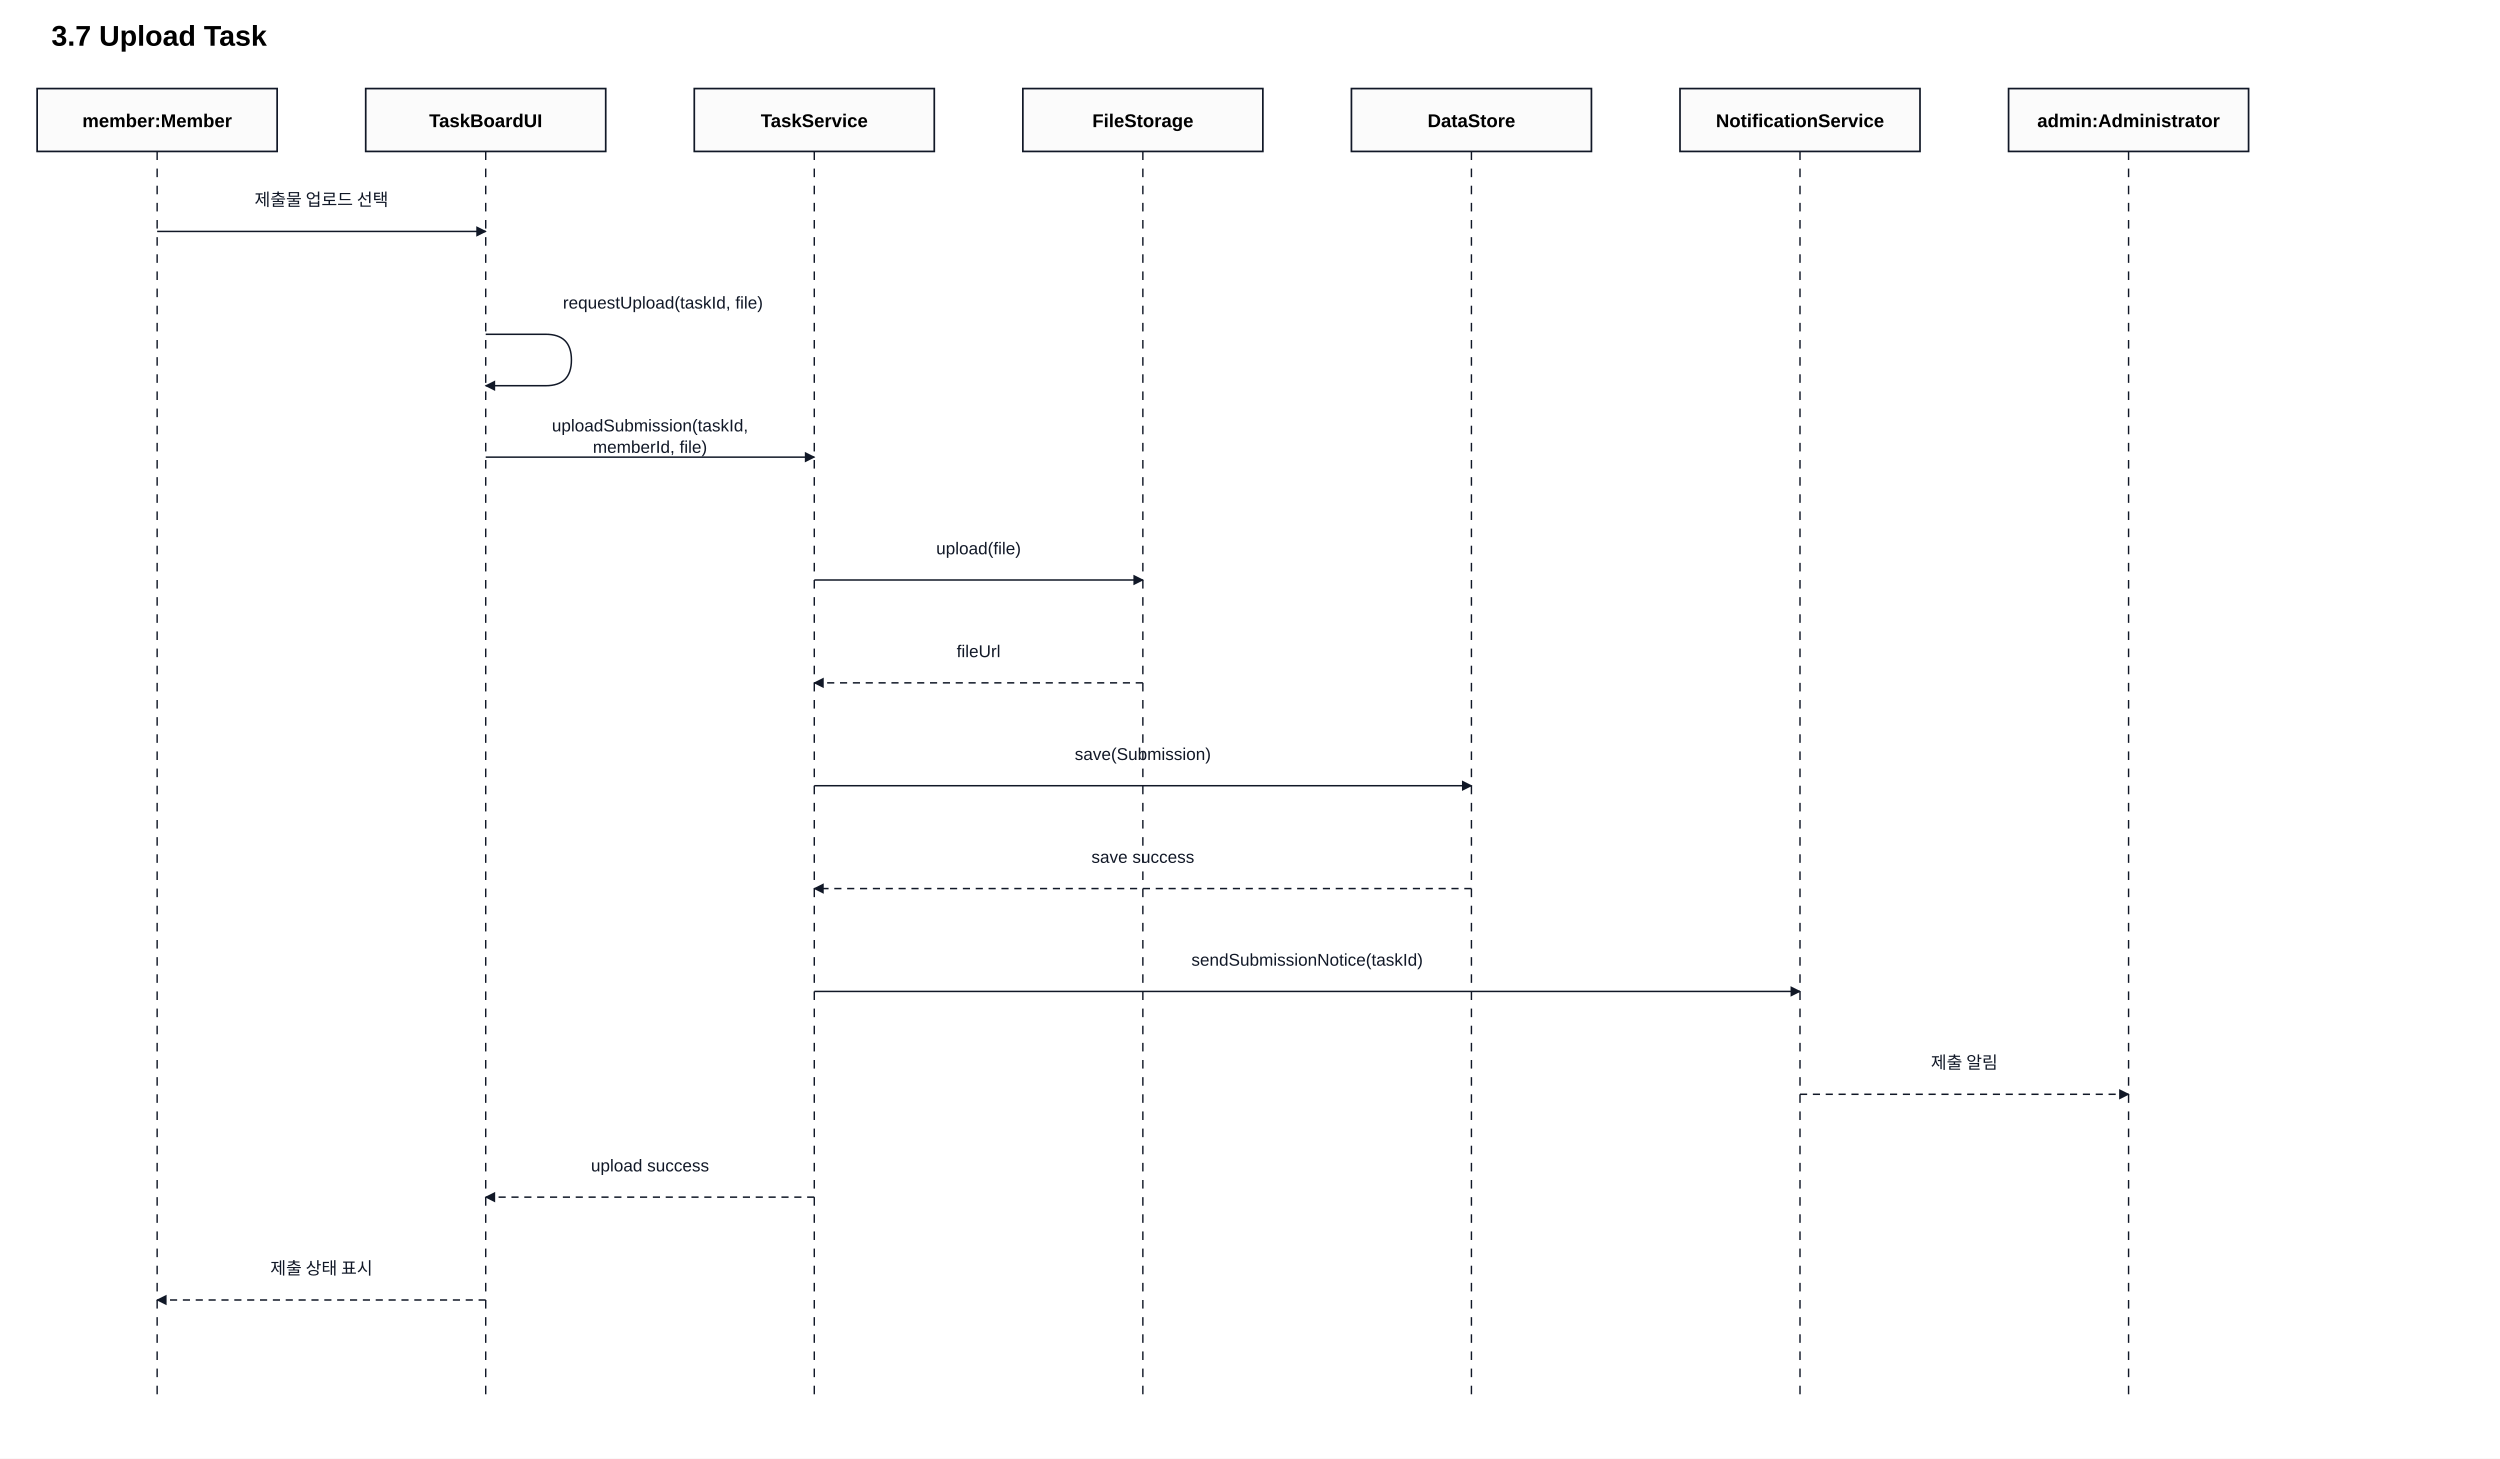
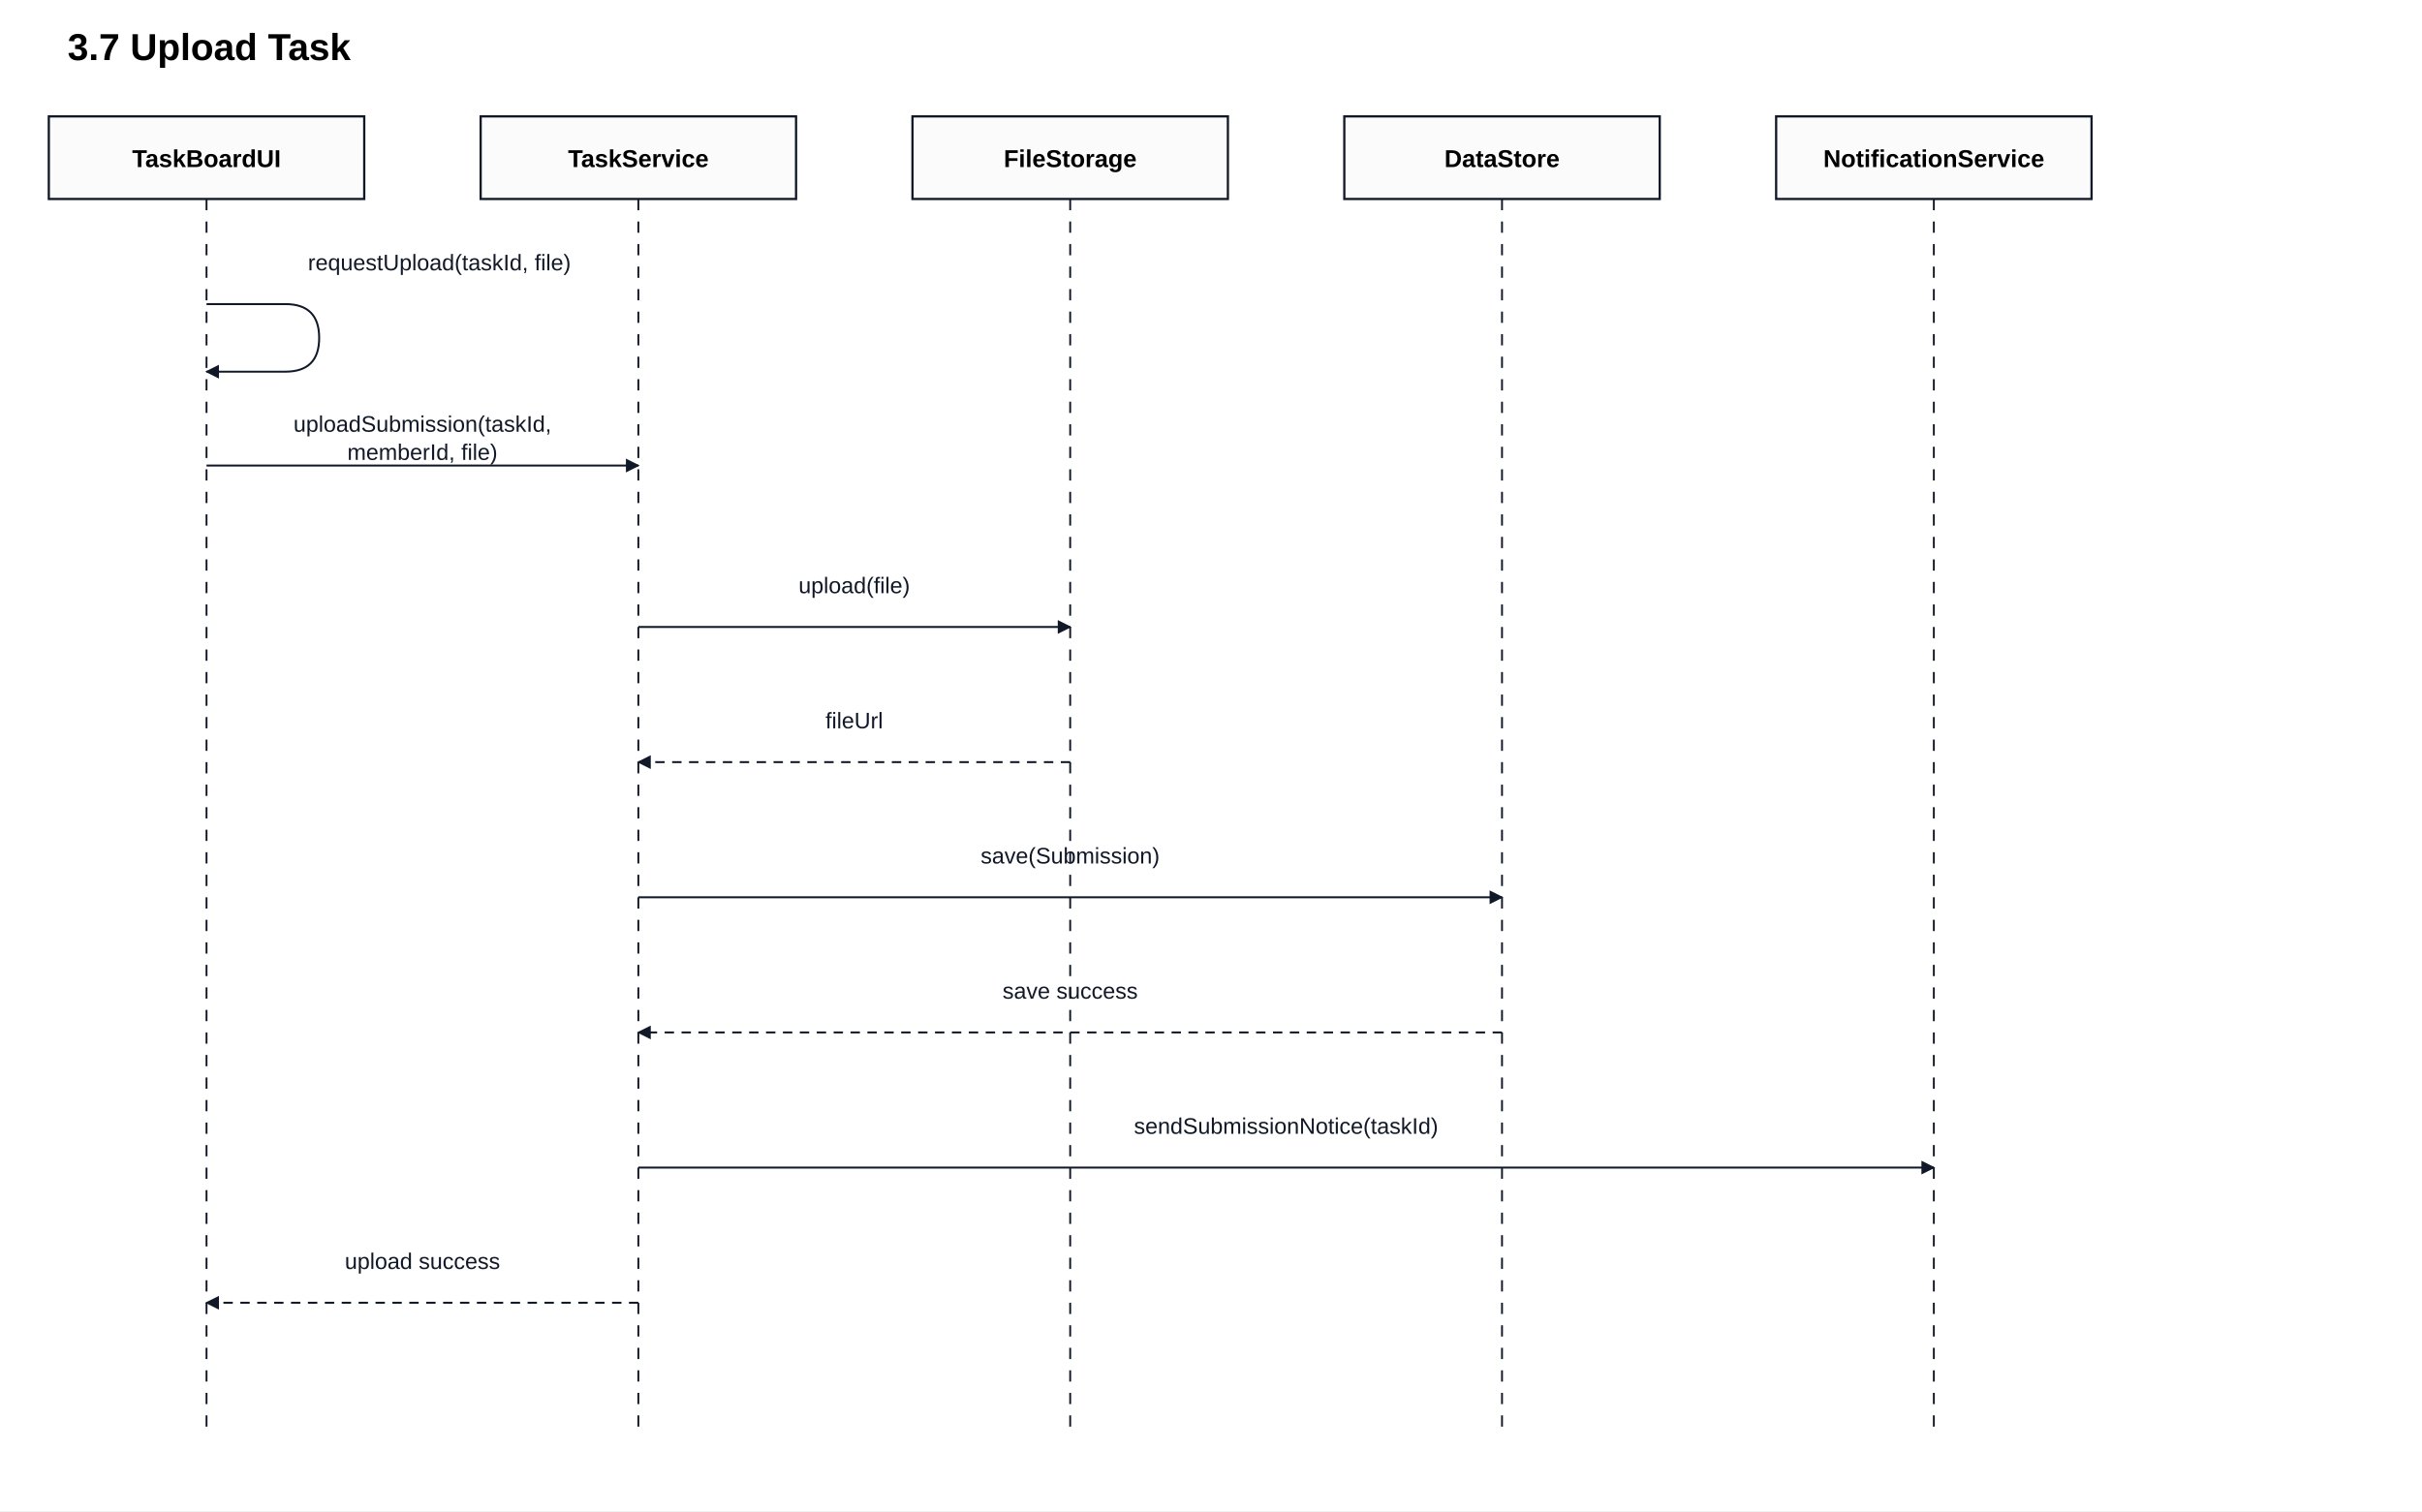
- <svg xmlns="http://www.w3.org/2000/svg" width="1750" height="1021" viewBox="0 0 1750 1021">
+ <svg xmlns="http://www.w3.org/2000/svg" width="1290" height="805" viewBox="0 0 1290 805">
  <defs>
    <marker id="arrow" viewBox="0 0 10 10" refX="9" refY="5" markerWidth="7" markerHeight="7" orient="auto">
      <path d="M0 0 L10 5 L0 10 z" fill="#111827" />
    </marker>
    <marker id="hollowArrow" viewBox="0 0 10 10" refX="9" refY="5" markerWidth="7" markerHeight="7" orient="auto">
      <path d="M0 0 L10 5 L0 10 z" fill="#fbfbfb" stroke="#111827" />
    </marker>
    <marker id="diamond" viewBox="0 0 16 10" refX="1" refY="5" markerWidth="11" markerHeight="9" orient="auto">
      <path d="M1 5 L8 1 L15 5 L8 9 z" fill="#111827" stroke="#111827" />
    </marker>
  </defs>
  <rect width="100%" height="100%" fill="#ffffff" />
  <text x="36" y="32" font-family="Arial, sans-serif" font-size="20" font-weight="700">3.7 Upload Task</text>
  <rect x="26" y="62" width="168" height="44" fill="#fbfbfb" stroke="#111827" stroke-width="1.2" />
-   <text x="110" y="89" text-anchor="middle" font-family="Arial, sans-serif" font-size="13" font-weight="700">member:Member</text>
-   <line x1="110" y1="106" x2="110" y2="981" stroke="#111827" stroke-width="1" stroke-dasharray="6 6" />
+   <text x="110" y="89" text-anchor="middle" font-family="Arial, sans-serif" font-size="13" font-weight="700">TaskBoardUI</text>
+   <line x1="110" y1="106" x2="110" y2="765" stroke="#111827" stroke-width="1" stroke-dasharray="6 6" />
  <rect x="256" y="62" width="168" height="44" fill="#fbfbfb" stroke="#111827" stroke-width="1.2" />
-   <text x="340" y="89" text-anchor="middle" font-family="Arial, sans-serif" font-size="13" font-weight="700">TaskBoardUI</text>
-   <line x1="340" y1="106" x2="340" y2="981" stroke="#111827" stroke-width="1" stroke-dasharray="6 6" />
+   <text x="340" y="89" text-anchor="middle" font-family="Arial, sans-serif" font-size="13" font-weight="700">TaskService</text>
+   <line x1="340" y1="106" x2="340" y2="765" stroke="#111827" stroke-width="1" stroke-dasharray="6 6" />
  <rect x="486" y="62" width="168" height="44" fill="#fbfbfb" stroke="#111827" stroke-width="1.2" />
-   <text x="570" y="89" text-anchor="middle" font-family="Arial, sans-serif" font-size="13" font-weight="700">TaskService</text>
-   <line x1="570" y1="106" x2="570" y2="981" stroke="#111827" stroke-width="1" stroke-dasharray="6 6" />
+   <text x="570" y="89" text-anchor="middle" font-family="Arial, sans-serif" font-size="13" font-weight="700">FileStorage</text>
+   <line x1="570" y1="106" x2="570" y2="765" stroke="#111827" stroke-width="1" stroke-dasharray="6 6" />
  <rect x="716" y="62" width="168" height="44" fill="#fbfbfb" stroke="#111827" stroke-width="1.2" />
-   <text x="800" y="89" text-anchor="middle" font-family="Arial, sans-serif" font-size="13" font-weight="700">FileStorage</text>
-   <line x1="800" y1="106" x2="800" y2="981" stroke="#111827" stroke-width="1" stroke-dasharray="6 6" />
+   <text x="800" y="89" text-anchor="middle" font-family="Arial, sans-serif" font-size="13" font-weight="700">DataStore</text>
+   <line x1="800" y1="106" x2="800" y2="765" stroke="#111827" stroke-width="1" stroke-dasharray="6 6" />
  <rect x="946" y="62" width="168" height="44" fill="#fbfbfb" stroke="#111827" stroke-width="1.2" />
-   <text x="1030" y="89" text-anchor="middle" font-family="Arial, sans-serif" font-size="13" font-weight="700">DataStore</text>
-   <line x1="1030" y1="106" x2="1030" y2="981" stroke="#111827" stroke-width="1" stroke-dasharray="6 6" />
-   <rect x="1176" y="62" width="168" height="44" fill="#fbfbfb" stroke="#111827" stroke-width="1.2" />
-   <text x="1260" y="89" text-anchor="middle" font-family="Arial, sans-serif" font-size="13" font-weight="700">NotificationService</text>
-   <line x1="1260" y1="106" x2="1260" y2="981" stroke="#111827" stroke-width="1" stroke-dasharray="6 6" />
-   <rect x="1406" y="62" width="168" height="44" fill="#fbfbfb" stroke="#111827" stroke-width="1.2" />
-   <text x="1490" y="89" text-anchor="middle" font-family="Arial, sans-serif" font-size="13" font-weight="700">admin:Administrator</text>
-   <line x1="1490" y1="106" x2="1490" y2="981" stroke="#111827" stroke-width="1" stroke-dasharray="6 6" />
-   <line x1="110" y1="162" x2="340" y2="162" stroke="#111827" stroke-width="1.05" marker-end="url(#arrow)" />
-   <text x="225" y="144" text-anchor="middle" font-family="Arial, sans-serif" font-size="12" font-weight="400" fill="#111827">제출물 업로드 선택</text>
-   <path d="M340 234 h42 q18 0 18 18 q0 18 -18 18 h-42" fill="none" stroke="#111827" stroke-width="1.05" marker-end="url(#arrow)" />
-   <text x="394" y="216" text-anchor="start" font-family="Arial, sans-serif" font-size="12" font-weight="400" fill="#111827">requestUpload(taskId, file)</text>
-   <line x1="340" y1="320" x2="570" y2="320" stroke="#111827" stroke-width="1.05" marker-end="url(#arrow)" />
-   <text x="455" y="302" text-anchor="middle" font-family="Arial, sans-serif" font-size="12" font-weight="400" fill="#111827">uploadSubmission(taskId,</text>
-   <text x="455" y="317" text-anchor="middle" font-family="Arial, sans-serif" font-size="12" font-weight="400" fill="#111827">memberId, file)</text>
-   <line x1="570" y1="406" x2="800" y2="406" stroke="#111827" stroke-width="1.05" marker-end="url(#arrow)" />
-   <text x="685" y="388" text-anchor="middle" font-family="Arial, sans-serif" font-size="12" font-weight="400" fill="#111827">upload(file)</text>
-   <line x1="800" y1="478" x2="570" y2="478" stroke="#111827" stroke-width="1.05" marker-end="url(#arrow)" stroke-dasharray="5 4" />
-   <text x="685" y="460" text-anchor="middle" font-family="Arial, sans-serif" font-size="12" font-weight="400" fill="#111827">fileUrl</text>
-   <line x1="570" y1="550" x2="1030" y2="550" stroke="#111827" stroke-width="1.05" marker-end="url(#arrow)" />
-   <text x="800" y="532" text-anchor="middle" font-family="Arial, sans-serif" font-size="12" font-weight="400" fill="#111827">save(Submission)</text>
-   <line x1="1030" y1="622" x2="570" y2="622" stroke="#111827" stroke-width="1.05" marker-end="url(#arrow)" stroke-dasharray="5 4" />
-   <text x="800" y="604" text-anchor="middle" font-family="Arial, sans-serif" font-size="12" font-weight="400" fill="#111827">save success</text>
-   <line x1="570" y1="694" x2="1260" y2="694" stroke="#111827" stroke-width="1.05" marker-end="url(#arrow)" />
-   <text x="915" y="676" text-anchor="middle" font-family="Arial, sans-serif" font-size="12" font-weight="400" fill="#111827">sendSubmissionNotice(taskId)</text>
-   <line x1="1260" y1="766" x2="1490" y2="766" stroke="#111827" stroke-width="1.05" marker-end="url(#arrow)" stroke-dasharray="5 4" />
-   <text x="1375" y="748" text-anchor="middle" font-family="Arial, sans-serif" font-size="12" font-weight="400" fill="#111827">제출 알림</text>
-   <line x1="570" y1="838" x2="340" y2="838" stroke="#111827" stroke-width="1.05" marker-end="url(#arrow)" stroke-dasharray="5 4" />
-   <text x="455" y="820" text-anchor="middle" font-family="Arial, sans-serif" font-size="12" font-weight="400" fill="#111827">upload success</text>
-   <line x1="340" y1="910" x2="110" y2="910" stroke="#111827" stroke-width="1.05" marker-end="url(#arrow)" stroke-dasharray="5 4" />
-   <text x="225" y="892" text-anchor="middle" font-family="Arial, sans-serif" font-size="12" font-weight="400" fill="#111827">제출 상태 표시</text>
+   <text x="1030" y="89" text-anchor="middle" font-family="Arial, sans-serif" font-size="13" font-weight="700">NotificationService</text>
+   <line x1="1030" y1="106" x2="1030" y2="765" stroke="#111827" stroke-width="1" stroke-dasharray="6 6" />
+   <path d="M110 162 h42 q18 0 18 18 q0 18 -18 18 h-42" fill="none" stroke="#111827" stroke-width="1.05" marker-end="url(#arrow)" />
+   <text x="164" y="144" text-anchor="start" font-family="Arial, sans-serif" font-size="12" font-weight="400" fill="#111827">requestUpload(taskId, file)</text>
+   <line x1="110" y1="248" x2="340" y2="248" stroke="#111827" stroke-width="1.05" marker-end="url(#arrow)" />
+   <text x="225" y="230" text-anchor="middle" font-family="Arial, sans-serif" font-size="12" font-weight="400" fill="#111827">uploadSubmission(taskId,</text>
+   <text x="225" y="245" text-anchor="middle" font-family="Arial, sans-serif" font-size="12" font-weight="400" fill="#111827">memberId, file)</text>
+   <line x1="340" y1="334" x2="570" y2="334" stroke="#111827" stroke-width="1.05" marker-end="url(#arrow)" />
+   <text x="455" y="316" text-anchor="middle" font-family="Arial, sans-serif" font-size="12" font-weight="400" fill="#111827">upload(file)</text>
+   <line x1="570" y1="406" x2="340" y2="406" stroke="#111827" stroke-width="1.05" marker-end="url(#arrow)" stroke-dasharray="5 4" />
+   <text x="455" y="388" text-anchor="middle" font-family="Arial, sans-serif" font-size="12" font-weight="400" fill="#111827">fileUrl</text>
+   <line x1="340" y1="478" x2="800" y2="478" stroke="#111827" stroke-width="1.05" marker-end="url(#arrow)" />
+   <text x="570" y="460" text-anchor="middle" font-family="Arial, sans-serif" font-size="12" font-weight="400" fill="#111827">save(Submission)</text>
+   <line x1="800" y1="550" x2="340" y2="550" stroke="#111827" stroke-width="1.05" marker-end="url(#arrow)" stroke-dasharray="5 4" />
+   <text x="570" y="532" text-anchor="middle" font-family="Arial, sans-serif" font-size="12" font-weight="400" fill="#111827">save success</text>
+   <line x1="340" y1="622" x2="1030" y2="622" stroke="#111827" stroke-width="1.05" marker-end="url(#arrow)" />
+   <text x="685" y="604" text-anchor="middle" font-family="Arial, sans-serif" font-size="12" font-weight="400" fill="#111827">sendSubmissionNotice(taskId)</text>
+   <line x1="340" y1="694" x2="110" y2="694" stroke="#111827" stroke-width="1.05" marker-end="url(#arrow)" stroke-dasharray="5 4" />
+   <text x="225" y="676" text-anchor="middle" font-family="Arial, sans-serif" font-size="12" font-weight="400" fill="#111827">upload success</text>
</svg>
